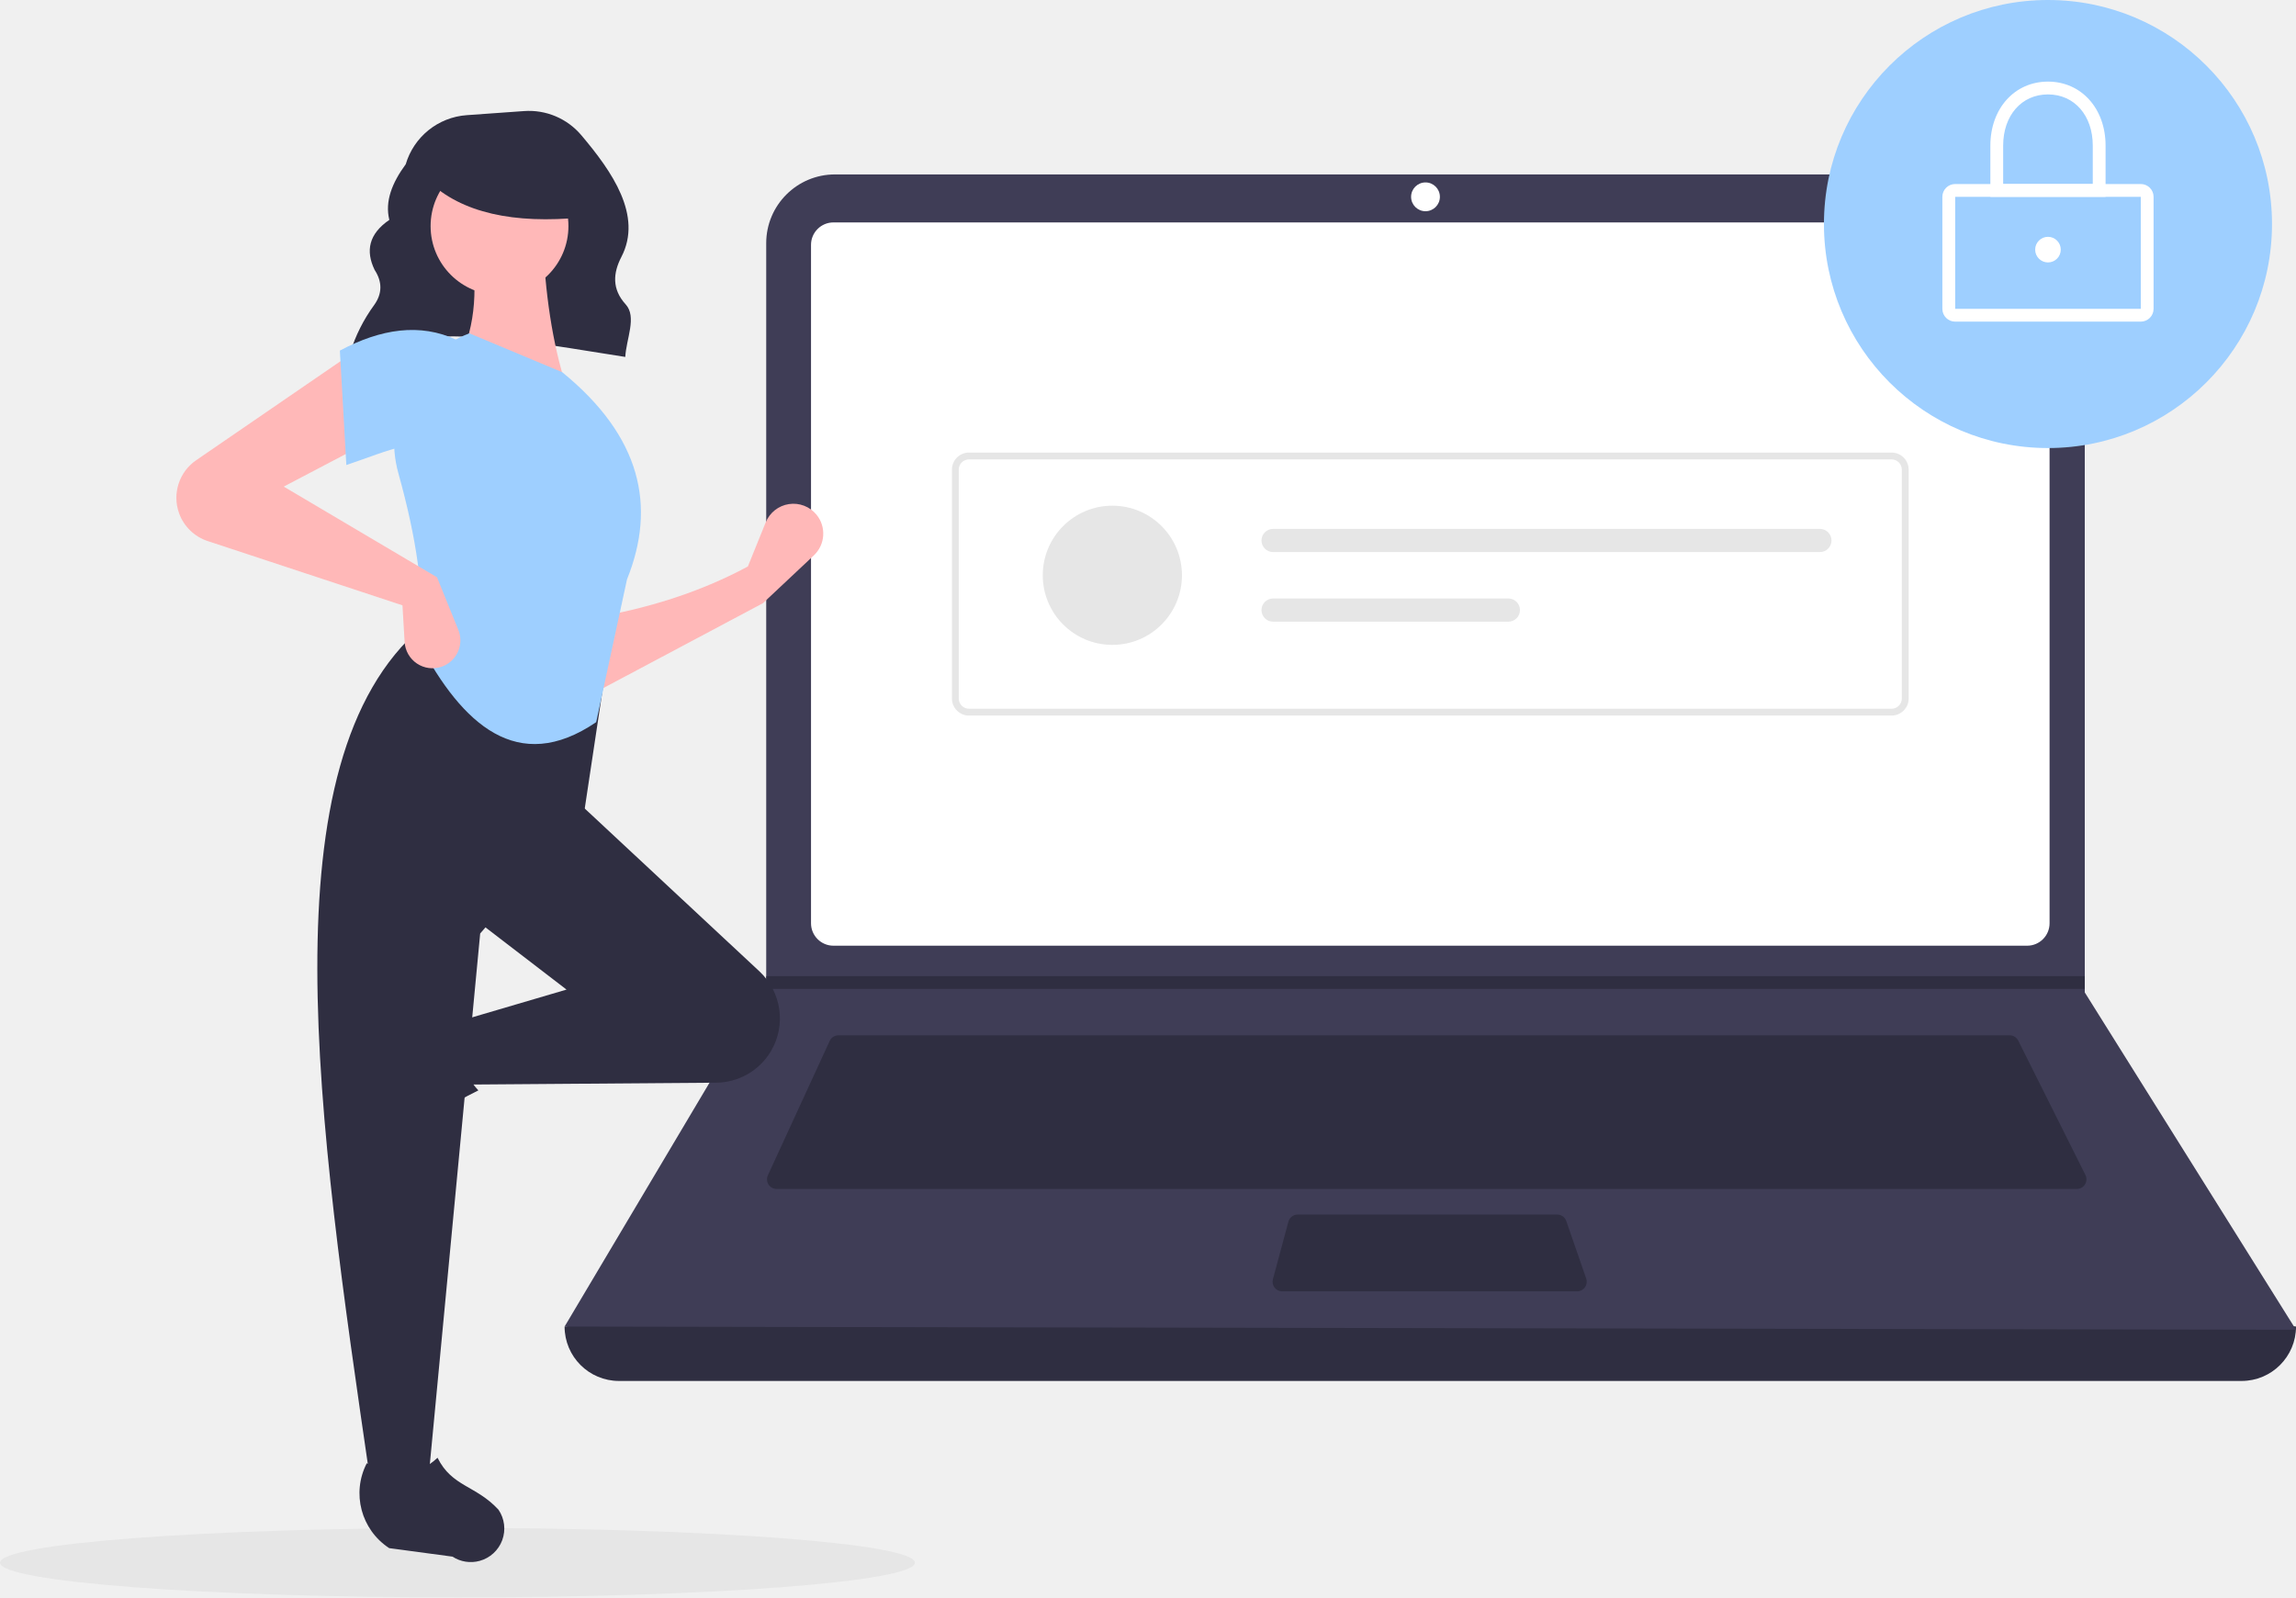
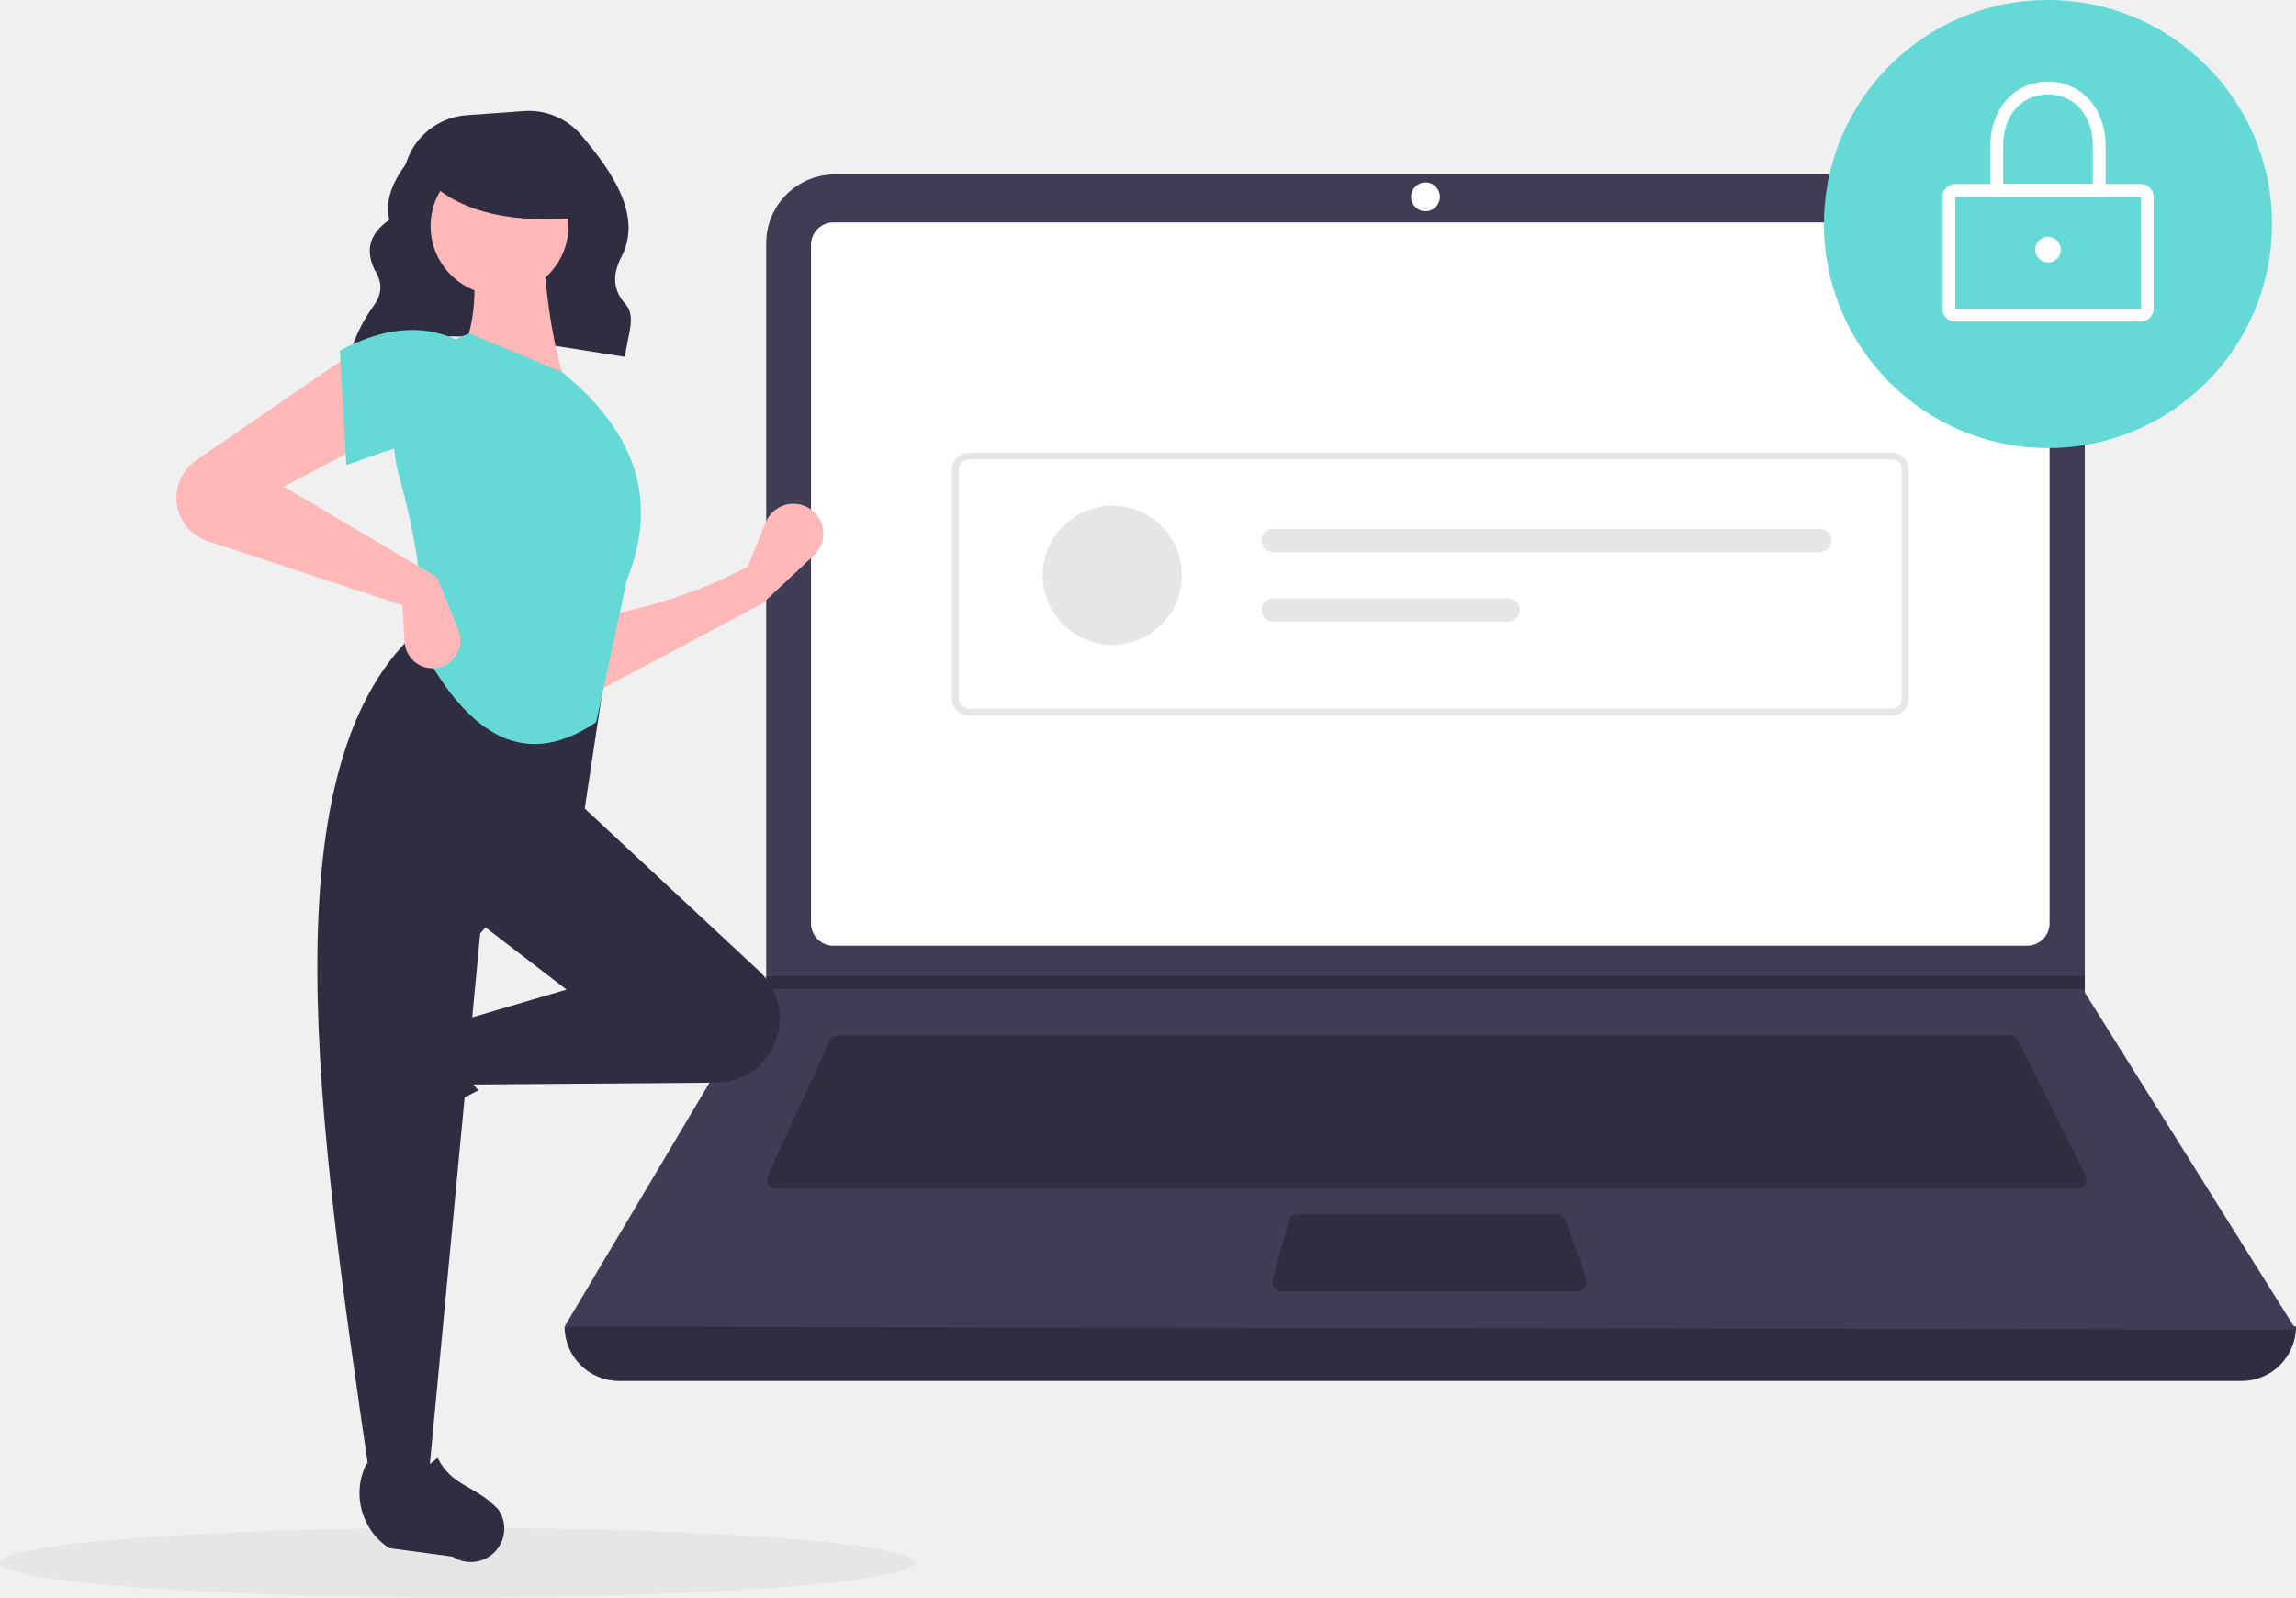
<svg xmlns="http://www.w3.org/2000/svg" data-name="Layer 1" width="793" height="551.732" viewBox="0 0 793 551.732">
  <ellipse cx="158" cy="539.732" rx="158" ry="12" fill="#e6e6e6" />
  <path d="M324.272,296.554c27.497-11.695,61.744-4.285,95.191.858.311-6.228,4.084-13.808.132-18.153-4.801-5.279-4.359-10.825-1.47-16.404,7.388-14.265-3.197-29.444-13.884-42.065a23.669,23.669,0,0,0-19.755-8.292l-19.797,1.414A23.709,23.709,0,0,0,343.635,230.859v0c-4.727,6.429-7.257,12.841-5.664,19.219-7.081,4.839-8.27,10.68-5.089,17.264,2.698,4.146,2.669,8.182-.123,12.106a55.891,55.891,0,0,0-8.31,16.506Z" transform="translate(-203.5 -174.1342)" fill="#2f2e41" />
  <path d="M977.709,651.097H417.291A18.791,18.791,0,0,1,398.5,632.306h0q304.727-35.415,598,0h0A18.791,18.791,0,0,1,977.709,651.097Z" transform="translate(-203.5 -174.1342)" fill="#2f2e41" />
  <path d="M996.5,633.412l-598-1.105,69.306-116.616.332-.553V258.131a23.752,23.752,0,0,1,23.754-23.754H899.792a23.752,23.752,0,0,1,23.754,23.754V516.906Z" transform="translate(-203.5 -174.1342)" fill="#3f3d56" />
  <path d="M491.35,250.957a7.746,7.746,0,0,0-7.738,7.738V493.031a7.747,7.747,0,0,0,7.738,7.738H903.65a7.747,7.747,0,0,0,7.738-7.738V258.694a7.747,7.747,0,0,0-7.738-7.738Z" transform="translate(-203.5 -174.1342)" fill="#fff" />
  <path d="M493.078,531.718a3.325,3.325,0,0,0-3.013,1.93l-21.355,46.425a3.316,3.316,0,0,0,3.012,4.702H920.814a3.316,3.316,0,0,0,2.965-4.799L900.567,533.551a3.299,3.299,0,0,0-2.965-1.833Z" transform="translate(-203.5 -174.1342)" fill="#2f2e41" />
  <circle cx="492.342" cy="67.98" r="4.974" fill="#fff" />
  <path d="M651.7,593.619a3.321,3.321,0,0,0-3.202,2.454l-5.357,19.896a3.316,3.316,0,0,0,3.202,4.179h101.874a3.315,3.315,0,0,0,3.133-4.401l-6.887-19.896a3.318,3.318,0,0,0-3.134-2.231Z" transform="translate(-203.5 -174.1342)" fill="#2f2e41" />
  <polygon points="720.046 337.135 720.046 341.556 264.306 341.556 264.649 341.004 264.649 337.135 720.046 337.135" fill="#2f2e41" />
-   <circle cx="707.335" cy="77.375" r="77.375" fill="#9ecfff" />
+   <circle cx="707.335" cy="77.375" r="77.375" fill="#64d9d6" />
  <path d="M942.89,285.223H878.779a4.426,4.426,0,0,1-4.421-4.421V242.114a4.426,4.426,0,0,1,4.421-4.421H942.89a4.426,4.426,0,0,1,4.421,4.421v38.688A4.426,4.426,0,0,1,942.89,285.223Zm-64.111-43.109v38.688h64.114L942.89,242.114Z" transform="translate(-203.5 -174.1342)" fill="#fff" />
  <path d="M930.731,242.114h-39.793V224.428c0-12.81,8.368-22.107,19.896-22.107s19.896,9.297,19.896,22.107Zm-35.372-4.421h30.95V224.428c0-10.413-6.363-17.686-15.475-17.686s-15.475,7.273-15.475,17.686Z" transform="translate(-203.5 -174.1342)" fill="#fff" />
  <circle cx="707.335" cy="86.218" r="4.421" fill="#fff" />
  <path d="M856.82,421.284H538.18a5.908,5.908,0,0,1-5.901-5.901V336.342a5.908,5.908,0,0,1,5.901-5.901H856.82a5.908,5.908,0,0,1,5.901,5.901V415.383A5.908,5.908,0,0,1,856.82,421.284Zm-318.64-88.482a3.544,3.544,0,0,0-3.54,3.54V415.383a3.544,3.544,0,0,0,3.54,3.54H856.82a3.544,3.544,0,0,0,3.54-3.54V336.342a3.544,3.544,0,0,0-3.54-3.54Z" transform="translate(-203.5 -174.1342)" fill="#e6e6e6" />
  <circle cx="384.19" cy="198.695" r="24.036" fill="#e6e6e6" />
  <path d="M643.203,356.805a4.006,4.006,0,1,0,0,8.012H832.061a4.006,4.006,0,0,0,0-8.012Z" transform="translate(-203.5 -174.1342)" fill="#e6e6e6" />
  <path d="M643.203,380.842a4.006,4.006,0,1,0,0,8.012H724.469a4.006,4.006,0,1,0,0-8.012Z" transform="translate(-203.5 -174.1342)" fill="#e6e6e6" />
  <path d="M467.022,382.462,408.119,413.778l-.746-26.096c19.226-3.209,37.517-8.797,54.429-17.895l6.16-15.22a10.318,10.318,0,0,1,17.536-2.678l0,0a10.318,10.318,0,0,1-.908,14.069Z" transform="translate(-203.5 -174.1342)" fill="#ffb8b8" />
  <path d="M323.098,563.267v0a11.574,11.574,0,0,1,1.469-9.363l12.939-19.858a22.612,22.612,0,0,1,29.335-7.739h0c-5.438,9.256-4.68,17.377,1.878,24.434a117.631,117.631,0,0,0-27.936,19.045A11.574,11.574,0,0,1,323.098,563.267Z" transform="translate(-203.5 -174.1342)" fill="#2f2e41" />
  <path d="M469.705,537.303l0,0a22.203,22.203,0,0,1-18.871,10.779l-85.96.651-3.728-21.623,38.026-11.184-32.061-24.605L402.154,450.313l63.65,59.324A22.203,22.203,0,0,1,469.705,537.303Z" transform="translate(-203.5 -174.1342)" fill="#2f2e41" />
  <path d="M351.453,685.179H331.321c-18.075-123.898-36.474-248.142,17.895-294.515l64.122,10.439L405.136,455.532l-35.789,41.008Z" transform="translate(-203.5 -174.1342)" fill="#2f2e41" />
  <path d="M369.149,713.246h0a11.574,11.574,0,0,1-9.363-1.469l-21.859-2.938a22.612,22.612,0,0,1-7.741-29.335v0c9.257,5.437,17.377,4.679,24.434-1.879,4.986,10.067,13.201,9.453,21.047,17.935A11.574,11.574,0,0,1,369.149,713.246Z" transform="translate(-203.5 -174.1342)" fill="#2f2e41" />
  <path d="M399.172,307.902l-37.28-8.947c6.192-12.674,6.702-26.776,3.728-41.754l25.351-.746C391.764,275.08,394.167,292.481,399.172,307.902Z" transform="translate(-203.5 -174.1342)" fill="#ffb8b8" />
-   <path d="M409.418,423.552c-27.139,18.493-46.314.633-60.947-26.923,2.033-16.862-1.259-37.041-7.357-58.966a40.138,40.138,0,0,1,24.506-48.401h0l32.061,13.421c27.224,22.19,32.582,46.227,22.368,71.578Z" transform="translate(-203.5 -174.1342)" fill="#9ecfff" />
+   <path d="M409.418,423.552c-27.139,18.493-46.314.633-60.947-26.923,2.033-16.862-1.259-37.041-7.357-58.966a40.138,40.138,0,0,1,24.506-48.401h0l32.061,13.421c27.224,22.19,32.582,46.227,22.368,71.578Z" transform="translate(-203.5 -174.1342)" fill="#64d9d6" />
  <path d="M331.321,326.542,301.497,342.2l52.938,31.316,7.366,18.17a9.637,9.637,0,0,1-5.789,12.731h0a9.637,9.637,0,0,1-12.762-8.544l-.745-12.663-67.284-22.204a15.733,15.733,0,0,1-9.873-9.611v0a15.733,15.733,0,0,1,5.903-18.303l54.105-37.118Z" transform="translate(-203.5 -174.1342)" fill="#ffb8b8" />
-   <path d="M361.146,329.524c-12.439-5.451-23.749.47-38.026,5.219l-2.237-39.517c14.176-7.556,27.692-9.593,40.263-3.728Z" transform="translate(-203.5 -174.1342)" fill="#9ecfff" />
+   <path d="M361.146,329.524c-12.439-5.451-23.749.47-38.026,5.219l-2.237-39.517c14.176-7.556,27.692-9.593,40.263-3.728Z" transform="translate(-203.5 -174.1342)" fill="#64d9d6" />
  <circle cx="172.525" cy="78.093" r="23.802" fill="#ffb8b8" />
  <path d="M404.5,249.224c-23.566,2.308-41.523-1.546-53-12.52v-8.838h51Z" transform="translate(-203.5 -174.1342)" fill="#2f2e41" />
</svg>
